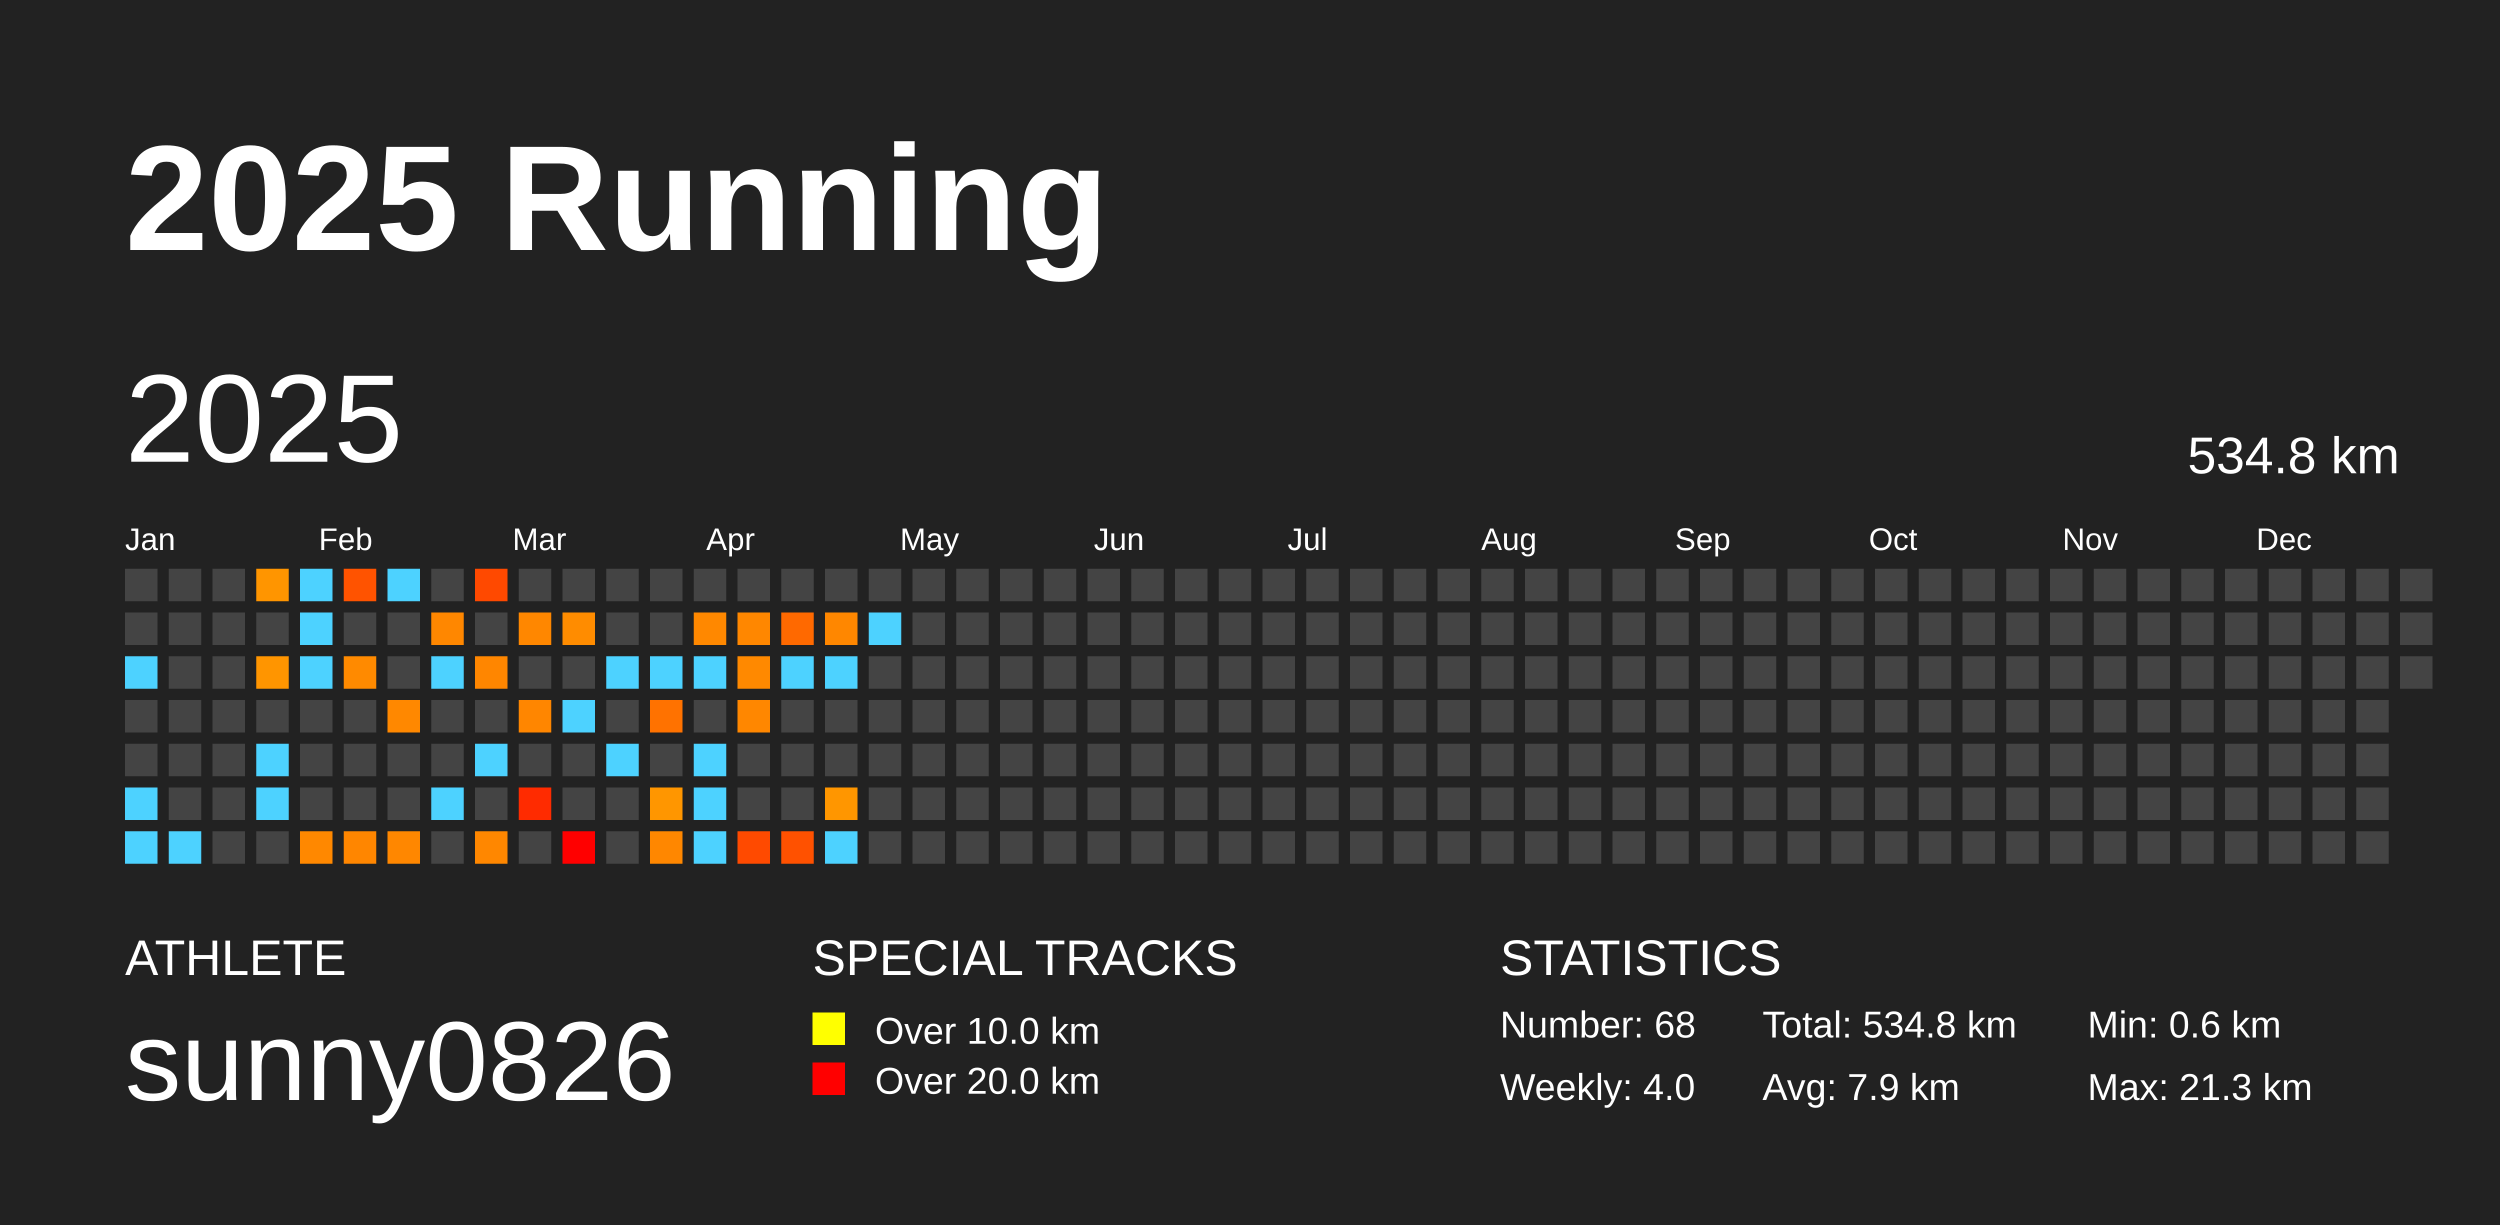
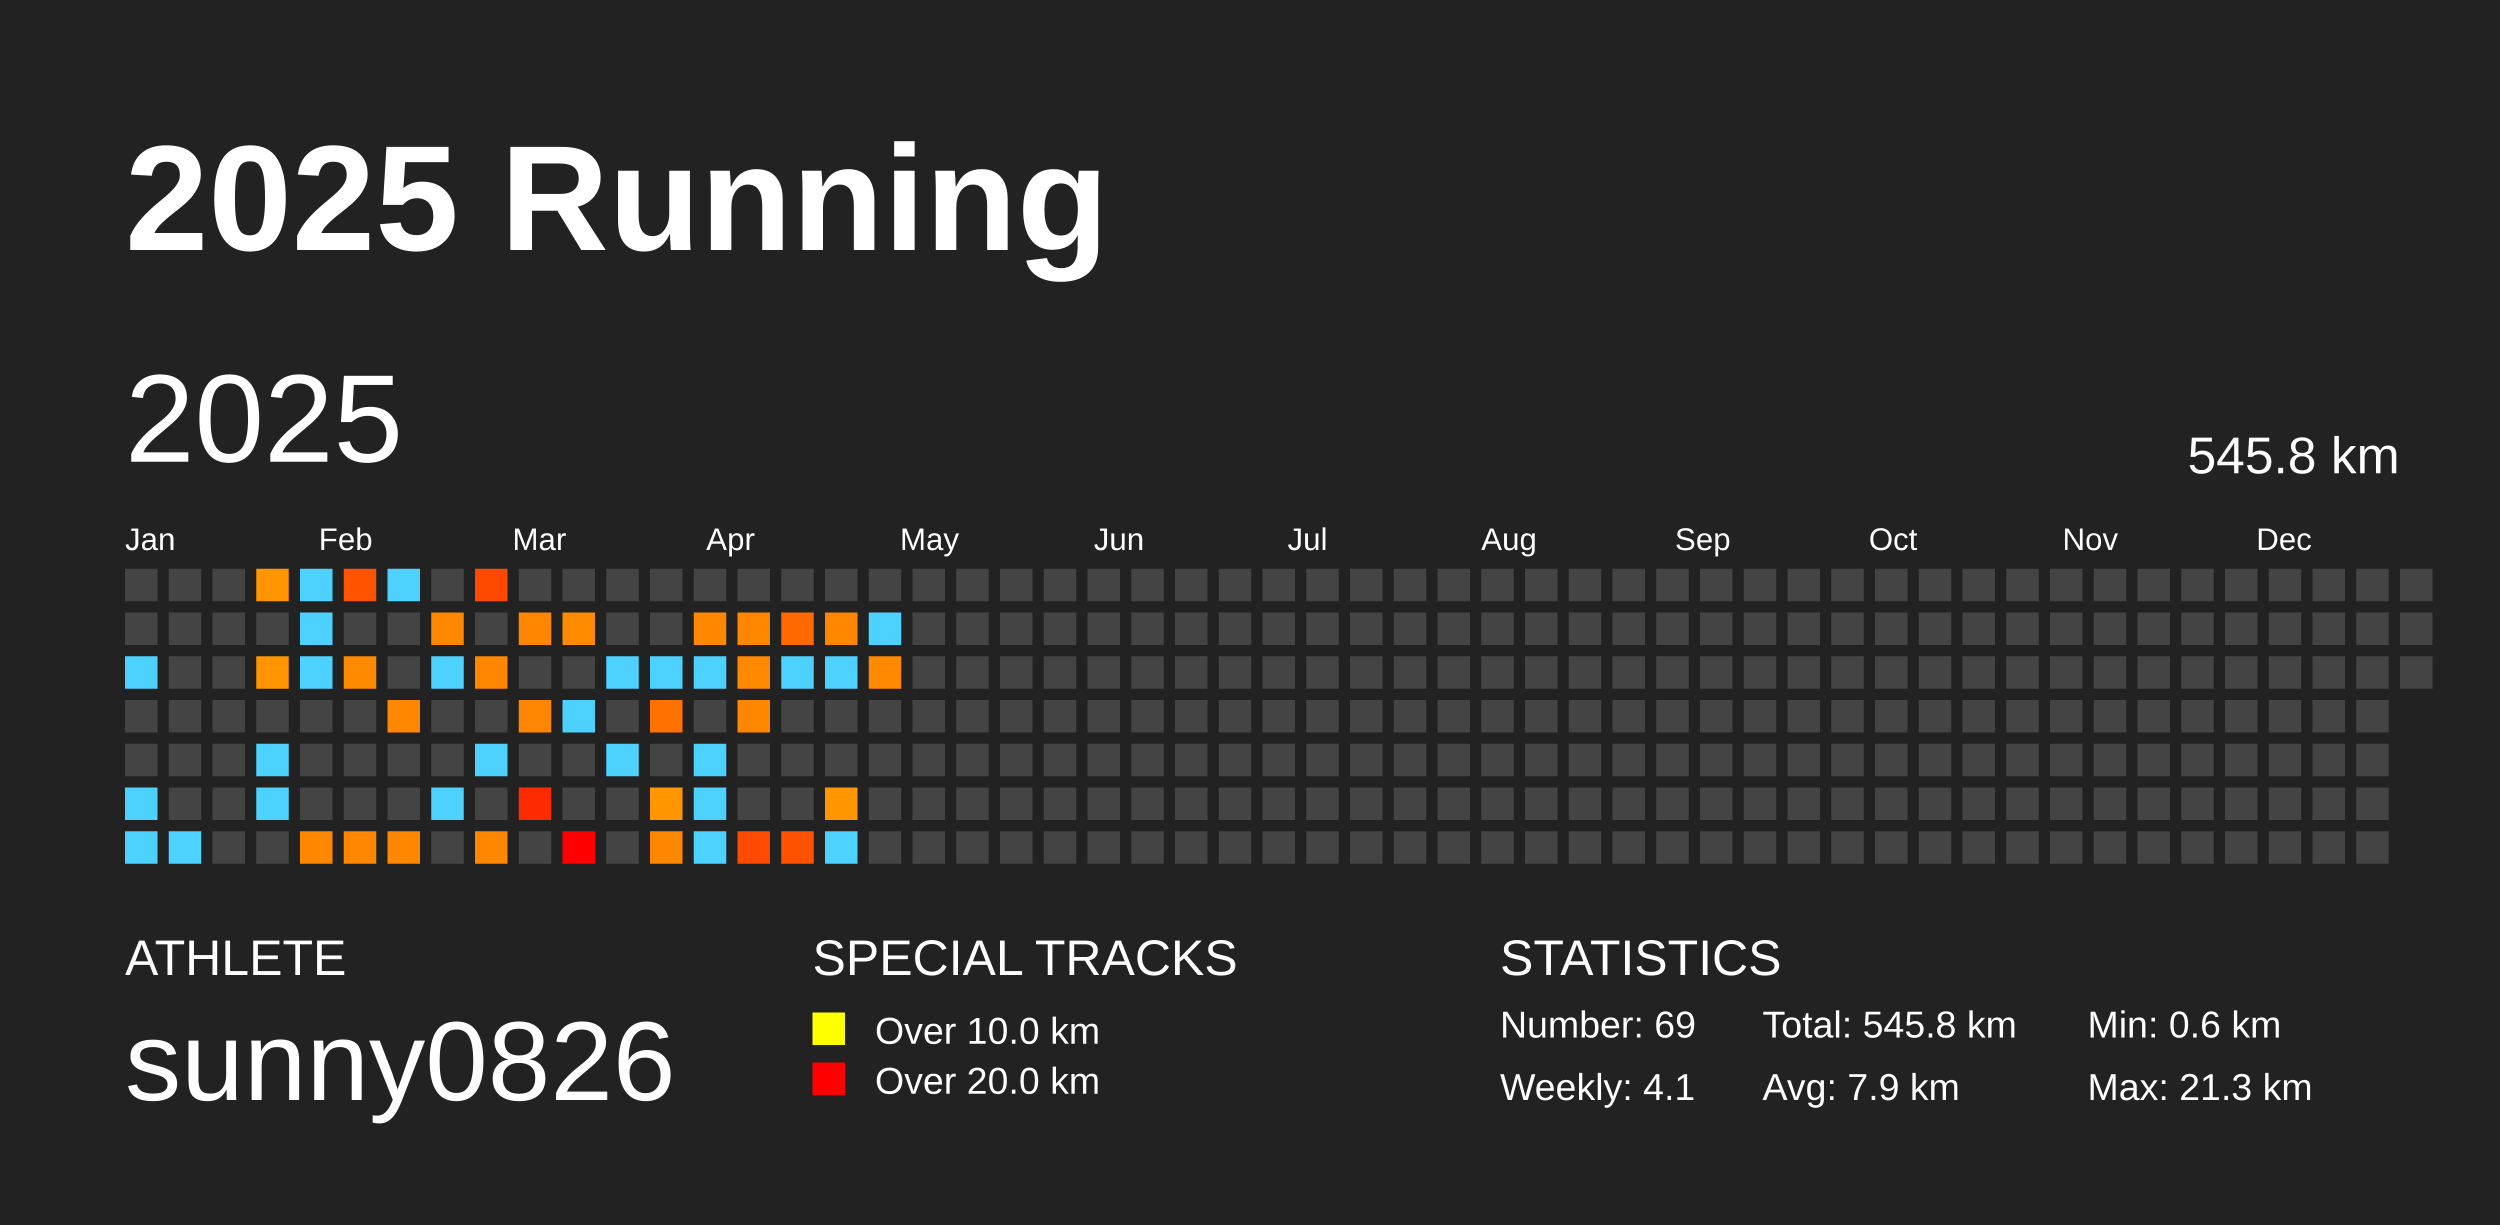
<svg xmlns="http://www.w3.org/2000/svg" baseProfile="full" height="98mm" version="1.1" viewBox="0,0,200,98" width="200mm">
  <defs />
  <rect fill="#222222" height="98" width="200" x="0" y="0" />
  <text fill="#FFFFFF" style="font-size:12px; font-family:Arial; font-weight:bold;" x="10" y="20">2025 Running</text>
  <text fill="#FFFFFF" style="font-size:4px; font-family:Arial" x="10" y="78">ATHLETE</text>
  <text fill="#FFFFFF" style="font-size:9px; font-family:Arial" x="10" y="88">sunny0826</text>
  <text fill="#FFFFFF" style="font-size:4px; font-family:Arial" x="65" y="78">SPECIAL TRACKS</text>
  <rect fill="yellow" height="2.6" width="2.6" x="65" y="81" />
  <text fill="#FFFFFF" style="font-size:3px; font-family:Arial" x="70" y="83.5">Over 10.0 km</text>
  <rect fill="red" height="2.6" width="2.6" x="65" y="85" />
  <text fill="#FFFFFF" style="font-size:3px; font-family:Arial" x="70" y="87.5">Over 20.0 km</text>
  <text fill="#FFFFFF" style="font-size:4px; font-family:Arial" x="120" y="78">STATISTICS</text>
-   <text fill="#FFFFFF" style="font-size:3px; font-family:Arial" x="120" y="83">Number: 68</text>
-   <text fill="#FFFFFF" style="font-size:3px; font-family:Arial" x="120" y="88">Weekly: 4.0</text>
-   <text fill="#FFFFFF" style="font-size:3px; font-family:Arial" x="141" y="83">Total: 534.8 km</text>
+   <text fill="#FFFFFF" style="font-size:3px; font-family:Arial" x="120" y="83">Number: 69</text>
+   <text fill="#FFFFFF" style="font-size:3px; font-family:Arial" x="120" y="88">Weekly: 4.1</text>
+   <text fill="#FFFFFF" style="font-size:3px; font-family:Arial" x="141" y="83">Total: 545.8 km</text>
  <text fill="#FFFFFF" style="font-size:3px; font-family:Arial" x="141" y="88">Avg: 7.9 km</text>
  <text fill="#FFFFFF" style="font-size:3px; font-family:Arial" x="167" y="83">Min: 0.6 km</text>
  <text fill="#FFFFFF" style="font-size:3px; font-family:Arial" x="167" y="88">Max: 21.3 km</text>
  <text dominant-baseline="hanging" fill="#FFFFFF" style="font-size:10.0px; font-family:Arial;" x="10" y="30">2025</text>
-   <text dominant-baseline="hanging" fill="#FFFFFF" style="font-size:4.125px; font-family:Arial;" x="175" y="35">534.8 km</text>
+   <text dominant-baseline="hanging" fill="#FFFFFF" style="font-size:4.125px; font-family:Arial;" x="175" y="35">545.8 km</text>
  <text fill="#FFFFFF" style="font-size:2.5px; font-family:Arial" x="10.0" y="44">Jan</text>
  <text fill="#FFFFFF" style="font-size:2.5px; font-family:Arial" x="25.5" y="44">Feb</text>
  <text fill="#FFFFFF" style="font-size:2.5px; font-family:Arial" x="41.0" y="44">Mar</text>
  <text fill="#FFFFFF" style="font-size:2.5px; font-family:Arial" x="56.5" y="44">Apr</text>
  <text fill="#FFFFFF" style="font-size:2.5px; font-family:Arial" x="72.0" y="44">May</text>
  <text fill="#FFFFFF" style="font-size:2.5px; font-family:Arial" x="87.5" y="44">Jun</text>
  <text fill="#FFFFFF" style="font-size:2.5px; font-family:Arial" x="103.0" y="44">Jul</text>
  <text fill="#FFFFFF" style="font-size:2.5px; font-family:Arial" x="118.5" y="44">Aug</text>
  <text fill="#FFFFFF" style="font-size:2.5px; font-family:Arial" x="134.0" y="44">Sep</text>
  <text fill="#FFFFFF" style="font-size:2.5px; font-family:Arial" x="149.5" y="44">Oct</text>
  <text fill="#FFFFFF" style="font-size:2.5px; font-family:Arial" x="165.0" y="44">Nov</text>
  <text fill="#FFFFFF" style="font-size:2.5px; font-family:Arial" x="180.5" y="44">Dec</text>
  <rect fill="#444444" height="2.6" width="2.6" x="10.0" y="45.5" />
  <rect fill="#444444" height="2.6" width="2.6" x="10.0" y="49.0" />
  <rect fill="#4dd2ff" height="2.6" width="2.6" x="10.0" y="52.5" />
  <rect fill="#444444" height="2.6" width="2.6" x="10.0" y="56.0" />
  <rect fill="#444444" height="2.6" width="2.6" x="10.0" y="59.5" />
  <rect fill="#4dd2ff" height="2.6" width="2.6" x="10.0" y="63.0" />
  <rect fill="#4dd2ff" height="2.6" width="2.6" x="10.0" y="66.5" />
  <rect fill="#444444" height="2.6" width="2.6" x="13.5" y="45.5" />
  <rect fill="#444444" height="2.6" width="2.6" x="13.5" y="49.0" />
  <rect fill="#444444" height="2.6" width="2.6" x="13.5" y="52.5" />
  <rect fill="#444444" height="2.6" width="2.6" x="13.5" y="56.0" />
  <rect fill="#444444" height="2.6" width="2.6" x="13.5" y="59.5" />
  <rect fill="#444444" height="2.6" width="2.6" x="13.5" y="63.0" />
  <rect fill="#4dd2ff" height="2.6" width="2.6" x="13.5" y="66.5" />
  <rect fill="#444444" height="2.6" width="2.6" x="17.0" y="45.5" />
  <rect fill="#444444" height="2.6" width="2.6" x="17.0" y="49.0" />
  <rect fill="#444444" height="2.6" width="2.6" x="17.0" y="52.5" />
  <rect fill="#444444" height="2.6" width="2.6" x="17.0" y="56.0" />
  <rect fill="#444444" height="2.6" width="2.6" x="17.0" y="59.5" />
  <rect fill="#444444" height="2.6" width="2.6" x="17.0" y="63.0" />
  <rect fill="#444444" height="2.6" width="2.6" x="17.0" y="66.5" />
  <rect fill="#ff9500" height="2.6" width="2.6" x="20.5" y="45.5" />
  <rect fill="#444444" height="2.6" width="2.6" x="20.5" y="49.0" />
  <rect fill="#ff9500" height="2.6" width="2.6" x="20.5" y="52.5" />
  <rect fill="#444444" height="2.6" width="2.6" x="20.5" y="56.0" />
  <rect fill="#4dd2ff" height="2.6" width="2.6" x="20.5" y="59.5" />
  <rect fill="#4dd2ff" height="2.6" width="2.6" x="20.5" y="63.0" />
  <rect fill="#444444" height="2.6" width="2.6" x="20.5" y="66.5" />
  <rect fill="#4dd2ff" height="2.6" width="2.6" x="24.0" y="45.5" />
  <rect fill="#4dd2ff" height="2.6" width="2.6" x="24.0" y="49.0" />
  <rect fill="#4dd2ff" height="2.6" width="2.6" x="24.0" y="52.5" />
  <rect fill="#444444" height="2.6" width="2.6" x="24.0" y="56.0" />
  <rect fill="#444444" height="2.6" width="2.6" x="24.0" y="59.5" />
  <rect fill="#444444" height="2.6" width="2.6" x="24.0" y="63.0" />
  <rect fill="#ff8800" height="2.6" width="2.6" x="24.0" y="66.5" />
  <rect fill="#ff5300" height="2.6" width="2.6" x="27.5" y="45.5" />
  <rect fill="#444444" height="2.6" width="2.6" x="27.5" y="49.0" />
  <rect fill="#ff8a00" height="2.6" width="2.6" x="27.5" y="52.5" />
  <rect fill="#444444" height="2.6" width="2.6" x="27.5" y="56.0" />
  <rect fill="#444444" height="2.6" width="2.6" x="27.5" y="59.5" />
  <rect fill="#444444" height="2.6" width="2.6" x="27.5" y="63.0" />
  <rect fill="#ff8600" height="2.6" width="2.6" x="27.5" y="66.5" />
  <rect fill="#4dd2ff" height="2.6" width="2.6" x="31.0" y="45.5" />
  <rect fill="#444444" height="2.6" width="2.6" x="31.0" y="49.0" />
  <rect fill="#444444" height="2.6" width="2.6" x="31.0" y="52.5" />
  <rect fill="#ff8800" height="2.6" width="2.6" x="31.0" y="56.0" />
  <rect fill="#444444" height="2.6" width="2.6" x="31.0" y="59.5" />
  <rect fill="#444444" height="2.6" width="2.6" x="31.0" y="63.0" />
  <rect fill="#ff8700" height="2.6" width="2.6" x="31.0" y="66.5" />
  <rect fill="#444444" height="2.6" width="2.6" x="34.5" y="45.5" />
  <rect fill="#ff8700" height="2.6" width="2.6" x="34.5" y="49.0" />
  <rect fill="#4dd2ff" height="2.6" width="2.6" x="34.5" y="52.5" />
  <rect fill="#444444" height="2.6" width="2.6" x="34.5" y="56.0" />
  <rect fill="#444444" height="2.6" width="2.6" x="34.5" y="59.5" />
  <rect fill="#4dd2ff" height="2.6" width="2.6" x="34.5" y="63.0" />
  <rect fill="#444444" height="2.6" width="2.6" x="34.5" y="66.5" />
  <rect fill="#ff4900" height="2.6" width="2.6" x="38.0" y="45.5" />
  <rect fill="#444444" height="2.6" width="2.6" x="38.0" y="49.0" />
  <rect fill="#ff8600" height="2.6" width="2.6" x="38.0" y="52.5" />
  <rect fill="#444444" height="2.6" width="2.6" x="38.0" y="56.0" />
  <rect fill="#4dd2ff" height="2.6" width="2.6" x="38.0" y="59.5" />
  <rect fill="#444444" height="2.6" width="2.6" x="38.0" y="63.0" />
  <rect fill="#ff8700" height="2.6" width="2.6" x="38.0" y="66.5" />
  <rect fill="#444444" height="2.6" width="2.6" x="41.5" y="45.5" />
  <rect fill="#ff8700" height="2.6" width="2.6" x="41.5" y="49.0" />
  <rect fill="#444444" height="2.6" width="2.6" x="41.5" y="52.5" />
  <rect fill="#ff8600" height="2.6" width="2.6" x="41.5" y="56.0" />
  <rect fill="#444444" height="2.6" width="2.6" x="41.5" y="59.5" />
  <rect fill="#ff2b00" height="2.6" width="2.6" x="41.5" y="63.0" />
  <rect fill="#444444" height="2.6" width="2.6" x="41.5" y="66.5" />
  <rect fill="#444444" height="2.6" width="2.6" x="45.0" y="45.5" />
  <rect fill="#ff8c00" height="2.6" width="2.6" x="45.0" y="49.0" />
  <rect fill="#444444" height="2.6" width="2.6" x="45.0" y="52.5" />
  <rect fill="#4dd2ff" height="2.6" width="2.6" x="45.0" y="56.0" />
  <rect fill="#444444" height="2.6" width="2.6" x="45.0" y="59.5" />
  <rect fill="#444444" height="2.6" width="2.6" x="45.0" y="63.0" />
  <rect fill="red" height="2.6" width="2.6" x="45.0" y="66.5" />
  <rect fill="#444444" height="2.6" width="2.6" x="48.5" y="45.5" />
  <rect fill="#444444" height="2.6" width="2.6" x="48.5" y="49.0" />
  <rect fill="#4dd2ff" height="2.6" width="2.6" x="48.5" y="52.5" />
  <rect fill="#444444" height="2.6" width="2.6" x="48.5" y="56.0" />
  <rect fill="#4dd2ff" height="2.6" width="2.6" x="48.5" y="59.5" />
  <rect fill="#444444" height="2.6" width="2.6" x="48.5" y="63.0" />
  <rect fill="#444444" height="2.6" width="2.6" x="48.5" y="66.5" />
  <rect fill="#444444" height="2.6" width="2.6" x="52.0" y="45.5" />
  <rect fill="#444444" height="2.6" width="2.6" x="52.0" y="49.0" />
  <rect fill="#4dd2ff" height="2.6" width="2.6" x="52.0" y="52.5" />
  <rect fill="#ff7200" height="2.6" width="2.6" x="52.0" y="56.0" />
  <rect fill="#444444" height="2.6" width="2.6" x="52.0" y="59.5" />
  <rect fill="#ff9600" height="2.6" width="2.6" x="52.0" y="63.0" />
  <rect fill="#ff8700" height="2.6" width="2.6" x="52.0" y="66.5" />
  <rect fill="#444444" height="2.6" width="2.6" x="55.5" y="45.5" />
  <rect fill="#ff8800" height="2.6" width="2.6" x="55.5" y="49.0" />
  <rect fill="#4dd2ff" height="2.6" width="2.6" x="55.5" y="52.5" />
  <rect fill="#444444" height="2.6" width="2.6" x="55.5" y="56.0" />
  <rect fill="#4dd2ff" height="2.6" width="2.6" x="55.5" y="59.5" />
  <rect fill="#4dd2ff" height="2.6" width="2.6" x="55.5" y="63.0" />
  <rect fill="#4dd2ff" height="2.6" width="2.6" x="55.5" y="66.5" />
  <rect fill="#444444" height="2.6" width="2.6" x="59.0" y="45.5" />
  <rect fill="#ff8700" height="2.6" width="2.6" x="59.0" y="49.0" />
  <rect fill="#ff8900" height="2.6" width="2.6" x="59.0" y="52.5" />
  <rect fill="#ff8700" height="2.6" width="2.6" x="59.0" y="56.0" />
  <rect fill="#444444" height="2.6" width="2.6" x="59.0" y="59.5" />
  <rect fill="#444444" height="2.6" width="2.6" x="59.0" y="63.0" />
  <rect fill="#ff4a00" height="2.6" width="2.6" x="59.0" y="66.5" />
  <rect fill="#444444" height="2.6" width="2.6" x="62.5" y="45.5" />
  <rect fill="#ff6900" height="2.6" width="2.6" x="62.5" y="49.0" />
  <rect fill="#4dd2ff" height="2.6" width="2.6" x="62.5" y="52.5" />
  <rect fill="#444444" height="2.6" width="2.6" x="62.5" y="56.0" />
  <rect fill="#444444" height="2.6" width="2.6" x="62.5" y="59.5" />
  <rect fill="#444444" height="2.6" width="2.6" x="62.5" y="63.0" />
  <rect fill="#ff5100" height="2.6" width="2.6" x="62.5" y="66.5" />
  <rect fill="#444444" height="2.6" width="2.6" x="66.0" y="45.5" />
  <rect fill="#ff8700" height="2.6" width="2.6" x="66.0" y="49.0" />
  <rect fill="#4dd2ff" height="2.6" width="2.6" x="66.0" y="52.5" />
  <rect fill="#444444" height="2.6" width="2.6" x="66.0" y="56.0" />
  <rect fill="#444444" height="2.6" width="2.6" x="66.0" y="59.5" />
  <rect fill="#ff9600" height="2.6" width="2.6" x="66.0" y="63.0" />
  <rect fill="#4dd2ff" height="2.6" width="2.6" x="66.0" y="66.5" />
  <rect fill="#444444" height="2.6" width="2.6" x="69.5" y="45.5" />
  <rect fill="#4dd2ff" height="2.6" width="2.6" x="69.5" y="49.0" />
-   <rect fill="#444444" height="2.6" width="2.6" x="69.5" y="52.5" />
+   <rect fill="#ff8900" height="2.6" width="2.6" x="69.5" y="52.5" />
  <rect fill="#444444" height="2.6" width="2.6" x="69.5" y="56.0" />
  <rect fill="#444444" height="2.6" width="2.6" x="69.5" y="59.5" />
  <rect fill="#444444" height="2.6" width="2.6" x="69.5" y="63.0" />
  <rect fill="#444444" height="2.6" width="2.6" x="69.5" y="66.5" />
  <rect fill="#444444" height="2.6" width="2.6" x="73.0" y="45.5" />
  <rect fill="#444444" height="2.6" width="2.6" x="73.0" y="49.0" />
  <rect fill="#444444" height="2.6" width="2.6" x="73.0" y="52.5" />
  <rect fill="#444444" height="2.6" width="2.6" x="73.0" y="56.0" />
  <rect fill="#444444" height="2.6" width="2.6" x="73.0" y="59.5" />
  <rect fill="#444444" height="2.6" width="2.6" x="73.0" y="63.0" />
  <rect fill="#444444" height="2.6" width="2.6" x="73.0" y="66.5" />
  <rect fill="#444444" height="2.6" width="2.6" x="76.5" y="45.5" />
  <rect fill="#444444" height="2.6" width="2.6" x="76.5" y="49.0" />
  <rect fill="#444444" height="2.6" width="2.6" x="76.5" y="52.5" />
  <rect fill="#444444" height="2.6" width="2.6" x="76.5" y="56.0" />
  <rect fill="#444444" height="2.6" width="2.6" x="76.5" y="59.5" />
  <rect fill="#444444" height="2.6" width="2.6" x="76.5" y="63.0" />
  <rect fill="#444444" height="2.6" width="2.6" x="76.5" y="66.5" />
  <rect fill="#444444" height="2.6" width="2.6" x="80.0" y="45.5" />
  <rect fill="#444444" height="2.6" width="2.6" x="80.0" y="49.0" />
  <rect fill="#444444" height="2.6" width="2.6" x="80.0" y="52.5" />
  <rect fill="#444444" height="2.6" width="2.6" x="80.0" y="56.0" />
  <rect fill="#444444" height="2.6" width="2.6" x="80.0" y="59.5" />
  <rect fill="#444444" height="2.6" width="2.6" x="80.0" y="63.0" />
  <rect fill="#444444" height="2.6" width="2.6" x="80.0" y="66.5" />
  <rect fill="#444444" height="2.6" width="2.6" x="83.5" y="45.5" />
  <rect fill="#444444" height="2.6" width="2.6" x="83.5" y="49.0" />
  <rect fill="#444444" height="2.6" width="2.6" x="83.5" y="52.5" />
  <rect fill="#444444" height="2.6" width="2.6" x="83.5" y="56.0" />
  <rect fill="#444444" height="2.6" width="2.6" x="83.5" y="59.5" />
  <rect fill="#444444" height="2.6" width="2.6" x="83.5" y="63.0" />
  <rect fill="#444444" height="2.6" width="2.6" x="83.5" y="66.5" />
  <rect fill="#444444" height="2.6" width="2.6" x="87.0" y="45.5" />
  <rect fill="#444444" height="2.6" width="2.6" x="87.0" y="49.0" />
  <rect fill="#444444" height="2.6" width="2.6" x="87.0" y="52.5" />
  <rect fill="#444444" height="2.6" width="2.6" x="87.0" y="56.0" />
  <rect fill="#444444" height="2.6" width="2.6" x="87.0" y="59.5" />
  <rect fill="#444444" height="2.6" width="2.6" x="87.0" y="63.0" />
  <rect fill="#444444" height="2.6" width="2.6" x="87.0" y="66.5" />
  <rect fill="#444444" height="2.6" width="2.6" x="90.5" y="45.5" />
  <rect fill="#444444" height="2.6" width="2.6" x="90.5" y="49.0" />
  <rect fill="#444444" height="2.6" width="2.6" x="90.5" y="52.5" />
  <rect fill="#444444" height="2.6" width="2.6" x="90.5" y="56.0" />
  <rect fill="#444444" height="2.6" width="2.6" x="90.5" y="59.5" />
  <rect fill="#444444" height="2.6" width="2.6" x="90.5" y="63.0" />
  <rect fill="#444444" height="2.6" width="2.6" x="90.5" y="66.5" />
  <rect fill="#444444" height="2.6" width="2.6" x="94.0" y="45.5" />
  <rect fill="#444444" height="2.6" width="2.6" x="94.0" y="49.0" />
  <rect fill="#444444" height="2.6" width="2.6" x="94.0" y="52.5" />
  <rect fill="#444444" height="2.6" width="2.6" x="94.0" y="56.0" />
  <rect fill="#444444" height="2.6" width="2.6" x="94.0" y="59.5" />
  <rect fill="#444444" height="2.6" width="2.6" x="94.0" y="63.0" />
  <rect fill="#444444" height="2.6" width="2.6" x="94.0" y="66.5" />
  <rect fill="#444444" height="2.6" width="2.6" x="97.5" y="45.5" />
  <rect fill="#444444" height="2.6" width="2.6" x="97.5" y="49.0" />
  <rect fill="#444444" height="2.6" width="2.6" x="97.5" y="52.5" />
  <rect fill="#444444" height="2.6" width="2.6" x="97.5" y="56.0" />
  <rect fill="#444444" height="2.6" width="2.6" x="97.5" y="59.5" />
  <rect fill="#444444" height="2.6" width="2.6" x="97.5" y="63.0" />
  <rect fill="#444444" height="2.6" width="2.6" x="97.5" y="66.5" />
  <rect fill="#444444" height="2.6" width="2.6" x="101.0" y="45.5" />
  <rect fill="#444444" height="2.6" width="2.6" x="101.0" y="49.0" />
  <rect fill="#444444" height="2.6" width="2.6" x="101.0" y="52.5" />
  <rect fill="#444444" height="2.6" width="2.6" x="101.0" y="56.0" />
  <rect fill="#444444" height="2.6" width="2.6" x="101.0" y="59.5" />
  <rect fill="#444444" height="2.6" width="2.6" x="101.0" y="63.0" />
  <rect fill="#444444" height="2.6" width="2.6" x="101.0" y="66.5" />
  <rect fill="#444444" height="2.6" width="2.6" x="104.5" y="45.5" />
  <rect fill="#444444" height="2.6" width="2.6" x="104.5" y="49.0" />
  <rect fill="#444444" height="2.6" width="2.6" x="104.5" y="52.5" />
  <rect fill="#444444" height="2.6" width="2.6" x="104.5" y="56.0" />
  <rect fill="#444444" height="2.6" width="2.6" x="104.5" y="59.5" />
  <rect fill="#444444" height="2.6" width="2.6" x="104.5" y="63.0" />
  <rect fill="#444444" height="2.6" width="2.6" x="104.5" y="66.5" />
  <rect fill="#444444" height="2.6" width="2.6" x="108.0" y="45.5" />
  <rect fill="#444444" height="2.6" width="2.6" x="108.0" y="49.0" />
  <rect fill="#444444" height="2.6" width="2.6" x="108.0" y="52.5" />
  <rect fill="#444444" height="2.6" width="2.6" x="108.0" y="56.0" />
  <rect fill="#444444" height="2.6" width="2.6" x="108.0" y="59.5" />
  <rect fill="#444444" height="2.6" width="2.6" x="108.0" y="63.0" />
  <rect fill="#444444" height="2.6" width="2.6" x="108.0" y="66.5" />
  <rect fill="#444444" height="2.6" width="2.6" x="111.5" y="45.5" />
  <rect fill="#444444" height="2.6" width="2.6" x="111.5" y="49.0" />
  <rect fill="#444444" height="2.6" width="2.6" x="111.5" y="52.5" />
  <rect fill="#444444" height="2.6" width="2.6" x="111.5" y="56.0" />
  <rect fill="#444444" height="2.6" width="2.6" x="111.5" y="59.5" />
  <rect fill="#444444" height="2.6" width="2.6" x="111.5" y="63.0" />
  <rect fill="#444444" height="2.6" width="2.6" x="111.5" y="66.5" />
  <rect fill="#444444" height="2.6" width="2.6" x="115.0" y="45.5" />
  <rect fill="#444444" height="2.6" width="2.6" x="115.0" y="49.0" />
  <rect fill="#444444" height="2.6" width="2.6" x="115.0" y="52.5" />
  <rect fill="#444444" height="2.6" width="2.6" x="115.0" y="56.0" />
  <rect fill="#444444" height="2.6" width="2.6" x="115.0" y="59.5" />
  <rect fill="#444444" height="2.6" width="2.6" x="115.0" y="63.0" />
  <rect fill="#444444" height="2.6" width="2.6" x="115.0" y="66.5" />
  <rect fill="#444444" height="2.6" width="2.6" x="118.5" y="45.5" />
  <rect fill="#444444" height="2.6" width="2.6" x="118.5" y="49.0" />
  <rect fill="#444444" height="2.6" width="2.6" x="118.5" y="52.5" />
  <rect fill="#444444" height="2.6" width="2.6" x="118.5" y="56.0" />
  <rect fill="#444444" height="2.6" width="2.6" x="118.5" y="59.5" />
  <rect fill="#444444" height="2.6" width="2.6" x="118.5" y="63.0" />
  <rect fill="#444444" height="2.6" width="2.6" x="118.5" y="66.5" />
  <rect fill="#444444" height="2.6" width="2.6" x="122.0" y="45.5" />
  <rect fill="#444444" height="2.6" width="2.6" x="122.0" y="49.0" />
  <rect fill="#444444" height="2.6" width="2.6" x="122.0" y="52.5" />
  <rect fill="#444444" height="2.6" width="2.6" x="122.0" y="56.0" />
  <rect fill="#444444" height="2.6" width="2.6" x="122.0" y="59.5" />
  <rect fill="#444444" height="2.6" width="2.6" x="122.0" y="63.0" />
  <rect fill="#444444" height="2.6" width="2.6" x="122.0" y="66.5" />
  <rect fill="#444444" height="2.6" width="2.6" x="125.5" y="45.5" />
  <rect fill="#444444" height="2.6" width="2.6" x="125.5" y="49.0" />
  <rect fill="#444444" height="2.6" width="2.6" x="125.5" y="52.5" />
  <rect fill="#444444" height="2.6" width="2.6" x="125.5" y="56.0" />
  <rect fill="#444444" height="2.6" width="2.6" x="125.5" y="59.5" />
  <rect fill="#444444" height="2.6" width="2.6" x="125.5" y="63.0" />
  <rect fill="#444444" height="2.6" width="2.6" x="125.5" y="66.5" />
  <rect fill="#444444" height="2.6" width="2.6" x="129.0" y="45.5" />
  <rect fill="#444444" height="2.6" width="2.6" x="129.0" y="49.0" />
  <rect fill="#444444" height="2.6" width="2.6" x="129.0" y="52.5" />
  <rect fill="#444444" height="2.6" width="2.6" x="129.0" y="56.0" />
  <rect fill="#444444" height="2.6" width="2.6" x="129.0" y="59.5" />
  <rect fill="#444444" height="2.6" width="2.6" x="129.0" y="63.0" />
  <rect fill="#444444" height="2.6" width="2.6" x="129.0" y="66.5" />
  <rect fill="#444444" height="2.6" width="2.6" x="132.5" y="45.5" />
  <rect fill="#444444" height="2.6" width="2.6" x="132.5" y="49.0" />
  <rect fill="#444444" height="2.6" width="2.6" x="132.5" y="52.5" />
  <rect fill="#444444" height="2.6" width="2.6" x="132.5" y="56.0" />
  <rect fill="#444444" height="2.6" width="2.6" x="132.5" y="59.5" />
  <rect fill="#444444" height="2.6" width="2.6" x="132.5" y="63.0" />
  <rect fill="#444444" height="2.6" width="2.6" x="132.5" y="66.5" />
  <rect fill="#444444" height="2.6" width="2.6" x="136.0" y="45.5" />
  <rect fill="#444444" height="2.6" width="2.6" x="136.0" y="49.0" />
  <rect fill="#444444" height="2.6" width="2.6" x="136.0" y="52.5" />
  <rect fill="#444444" height="2.6" width="2.6" x="136.0" y="56.0" />
  <rect fill="#444444" height="2.6" width="2.6" x="136.0" y="59.5" />
  <rect fill="#444444" height="2.6" width="2.6" x="136.0" y="63.0" />
  <rect fill="#444444" height="2.6" width="2.6" x="136.0" y="66.5" />
  <rect fill="#444444" height="2.6" width="2.6" x="139.5" y="45.5" />
  <rect fill="#444444" height="2.6" width="2.6" x="139.5" y="49.0" />
  <rect fill="#444444" height="2.6" width="2.6" x="139.5" y="52.5" />
  <rect fill="#444444" height="2.6" width="2.6" x="139.5" y="56.0" />
  <rect fill="#444444" height="2.6" width="2.6" x="139.5" y="59.5" />
  <rect fill="#444444" height="2.6" width="2.6" x="139.5" y="63.0" />
  <rect fill="#444444" height="2.6" width="2.6" x="139.5" y="66.5" />
  <rect fill="#444444" height="2.6" width="2.6" x="143.0" y="45.5" />
  <rect fill="#444444" height="2.6" width="2.6" x="143.0" y="49.0" />
  <rect fill="#444444" height="2.6" width="2.6" x="143.0" y="52.5" />
  <rect fill="#444444" height="2.6" width="2.6" x="143.0" y="56.0" />
  <rect fill="#444444" height="2.6" width="2.6" x="143.0" y="59.5" />
  <rect fill="#444444" height="2.6" width="2.6" x="143.0" y="63.0" />
  <rect fill="#444444" height="2.6" width="2.6" x="143.0" y="66.5" />
  <rect fill="#444444" height="2.6" width="2.6" x="146.5" y="45.5" />
  <rect fill="#444444" height="2.6" width="2.6" x="146.5" y="49.0" />
  <rect fill="#444444" height="2.6" width="2.6" x="146.5" y="52.5" />
  <rect fill="#444444" height="2.6" width="2.6" x="146.5" y="56.0" />
  <rect fill="#444444" height="2.6" width="2.6" x="146.5" y="59.5" />
  <rect fill="#444444" height="2.6" width="2.6" x="146.5" y="63.0" />
  <rect fill="#444444" height="2.6" width="2.6" x="146.5" y="66.5" />
  <rect fill="#444444" height="2.6" width="2.6" x="150.0" y="45.5" />
  <rect fill="#444444" height="2.6" width="2.6" x="150.0" y="49.0" />
  <rect fill="#444444" height="2.6" width="2.6" x="150.0" y="52.5" />
  <rect fill="#444444" height="2.6" width="2.6" x="150.0" y="56.0" />
  <rect fill="#444444" height="2.6" width="2.6" x="150.0" y="59.5" />
  <rect fill="#444444" height="2.6" width="2.6" x="150.0" y="63.0" />
  <rect fill="#444444" height="2.6" width="2.6" x="150.0" y="66.5" />
  <rect fill="#444444" height="2.6" width="2.6" x="153.5" y="45.5" />
  <rect fill="#444444" height="2.6" width="2.6" x="153.5" y="49.0" />
  <rect fill="#444444" height="2.6" width="2.6" x="153.5" y="52.5" />
  <rect fill="#444444" height="2.6" width="2.6" x="153.5" y="56.0" />
  <rect fill="#444444" height="2.6" width="2.6" x="153.5" y="59.5" />
  <rect fill="#444444" height="2.6" width="2.6" x="153.5" y="63.0" />
  <rect fill="#444444" height="2.6" width="2.6" x="153.5" y="66.5" />
  <rect fill="#444444" height="2.6" width="2.6" x="157.0" y="45.5" />
  <rect fill="#444444" height="2.6" width="2.6" x="157.0" y="49.0" />
  <rect fill="#444444" height="2.6" width="2.6" x="157.0" y="52.5" />
  <rect fill="#444444" height="2.6" width="2.6" x="157.0" y="56.0" />
  <rect fill="#444444" height="2.6" width="2.6" x="157.0" y="59.5" />
  <rect fill="#444444" height="2.6" width="2.6" x="157.0" y="63.0" />
  <rect fill="#444444" height="2.6" width="2.6" x="157.0" y="66.5" />
  <rect fill="#444444" height="2.6" width="2.6" x="160.5" y="45.5" />
  <rect fill="#444444" height="2.6" width="2.6" x="160.5" y="49.0" />
  <rect fill="#444444" height="2.6" width="2.6" x="160.5" y="52.5" />
  <rect fill="#444444" height="2.6" width="2.6" x="160.5" y="56.0" />
  <rect fill="#444444" height="2.6" width="2.6" x="160.5" y="59.5" />
  <rect fill="#444444" height="2.6" width="2.6" x="160.5" y="63.0" />
  <rect fill="#444444" height="2.6" width="2.6" x="160.5" y="66.5" />
  <rect fill="#444444" height="2.6" width="2.6" x="164.0" y="45.5" />
  <rect fill="#444444" height="2.6" width="2.6" x="164.0" y="49.0" />
  <rect fill="#444444" height="2.6" width="2.6" x="164.0" y="52.5" />
  <rect fill="#444444" height="2.6" width="2.6" x="164.0" y="56.0" />
  <rect fill="#444444" height="2.6" width="2.6" x="164.0" y="59.5" />
  <rect fill="#444444" height="2.6" width="2.6" x="164.0" y="63.0" />
  <rect fill="#444444" height="2.6" width="2.6" x="164.0" y="66.5" />
  <rect fill="#444444" height="2.6" width="2.6" x="167.5" y="45.5" />
  <rect fill="#444444" height="2.6" width="2.6" x="167.5" y="49.0" />
  <rect fill="#444444" height="2.6" width="2.6" x="167.5" y="52.5" />
  <rect fill="#444444" height="2.6" width="2.6" x="167.5" y="56.0" />
  <rect fill="#444444" height="2.6" width="2.6" x="167.5" y="59.5" />
  <rect fill="#444444" height="2.6" width="2.6" x="167.5" y="63.0" />
  <rect fill="#444444" height="2.6" width="2.6" x="167.5" y="66.5" />
  <rect fill="#444444" height="2.6" width="2.6" x="171.0" y="45.5" />
  <rect fill="#444444" height="2.6" width="2.6" x="171.0" y="49.0" />
  <rect fill="#444444" height="2.6" width="2.6" x="171.0" y="52.5" />
  <rect fill="#444444" height="2.6" width="2.6" x="171.0" y="56.0" />
  <rect fill="#444444" height="2.6" width="2.6" x="171.0" y="59.5" />
  <rect fill="#444444" height="2.6" width="2.6" x="171.0" y="63.0" />
  <rect fill="#444444" height="2.6" width="2.6" x="171.0" y="66.5" />
  <rect fill="#444444" height="2.6" width="2.6" x="174.5" y="45.5" />
  <rect fill="#444444" height="2.6" width="2.6" x="174.5" y="49.0" />
  <rect fill="#444444" height="2.6" width="2.6" x="174.5" y="52.5" />
  <rect fill="#444444" height="2.6" width="2.6" x="174.5" y="56.0" />
  <rect fill="#444444" height="2.6" width="2.6" x="174.5" y="59.5" />
  <rect fill="#444444" height="2.6" width="2.6" x="174.5" y="63.0" />
  <rect fill="#444444" height="2.6" width="2.6" x="174.5" y="66.5" />
  <rect fill="#444444" height="2.6" width="2.6" x="178.0" y="45.5" />
  <rect fill="#444444" height="2.6" width="2.6" x="178.0" y="49.0" />
  <rect fill="#444444" height="2.6" width="2.6" x="178.0" y="52.5" />
  <rect fill="#444444" height="2.6" width="2.6" x="178.0" y="56.0" />
  <rect fill="#444444" height="2.6" width="2.6" x="178.0" y="59.5" />
  <rect fill="#444444" height="2.6" width="2.6" x="178.0" y="63.0" />
  <rect fill="#444444" height="2.6" width="2.6" x="178.0" y="66.5" />
  <rect fill="#444444" height="2.6" width="2.6" x="181.5" y="45.5" />
  <rect fill="#444444" height="2.6" width="2.6" x="181.5" y="49.0" />
  <rect fill="#444444" height="2.6" width="2.6" x="181.5" y="52.5" />
  <rect fill="#444444" height="2.6" width="2.6" x="181.5" y="56.0" />
  <rect fill="#444444" height="2.6" width="2.6" x="181.5" y="59.5" />
  <rect fill="#444444" height="2.6" width="2.6" x="181.5" y="63.0" />
  <rect fill="#444444" height="2.6" width="2.6" x="181.5" y="66.5" />
  <rect fill="#444444" height="2.6" width="2.6" x="185.0" y="45.5" />
  <rect fill="#444444" height="2.6" width="2.6" x="185.0" y="49.0" />
  <rect fill="#444444" height="2.6" width="2.6" x="185.0" y="52.5" />
  <rect fill="#444444" height="2.6" width="2.6" x="185.0" y="56.0" />
  <rect fill="#444444" height="2.6" width="2.6" x="185.0" y="59.5" />
  <rect fill="#444444" height="2.6" width="2.6" x="185.0" y="63.0" />
  <rect fill="#444444" height="2.6" width="2.6" x="185.0" y="66.5" />
  <rect fill="#444444" height="2.6" width="2.6" x="188.5" y="45.5" />
  <rect fill="#444444" height="2.6" width="2.6" x="188.5" y="49.0" />
  <rect fill="#444444" height="2.6" width="2.6" x="188.5" y="52.5" />
  <rect fill="#444444" height="2.6" width="2.6" x="188.5" y="56.0" />
  <rect fill="#444444" height="2.6" width="2.6" x="188.5" y="59.5" />
  <rect fill="#444444" height="2.6" width="2.6" x="188.5" y="63.0" />
  <rect fill="#444444" height="2.6" width="2.6" x="188.5" y="66.5" />
  <rect fill="#444444" height="2.6" width="2.6" x="192.0" y="45.5" />
  <rect fill="#444444" height="2.6" width="2.6" x="192.0" y="49.0" />
  <rect fill="#444444" height="2.6" width="2.6" x="192.0" y="52.5" />
</svg>
